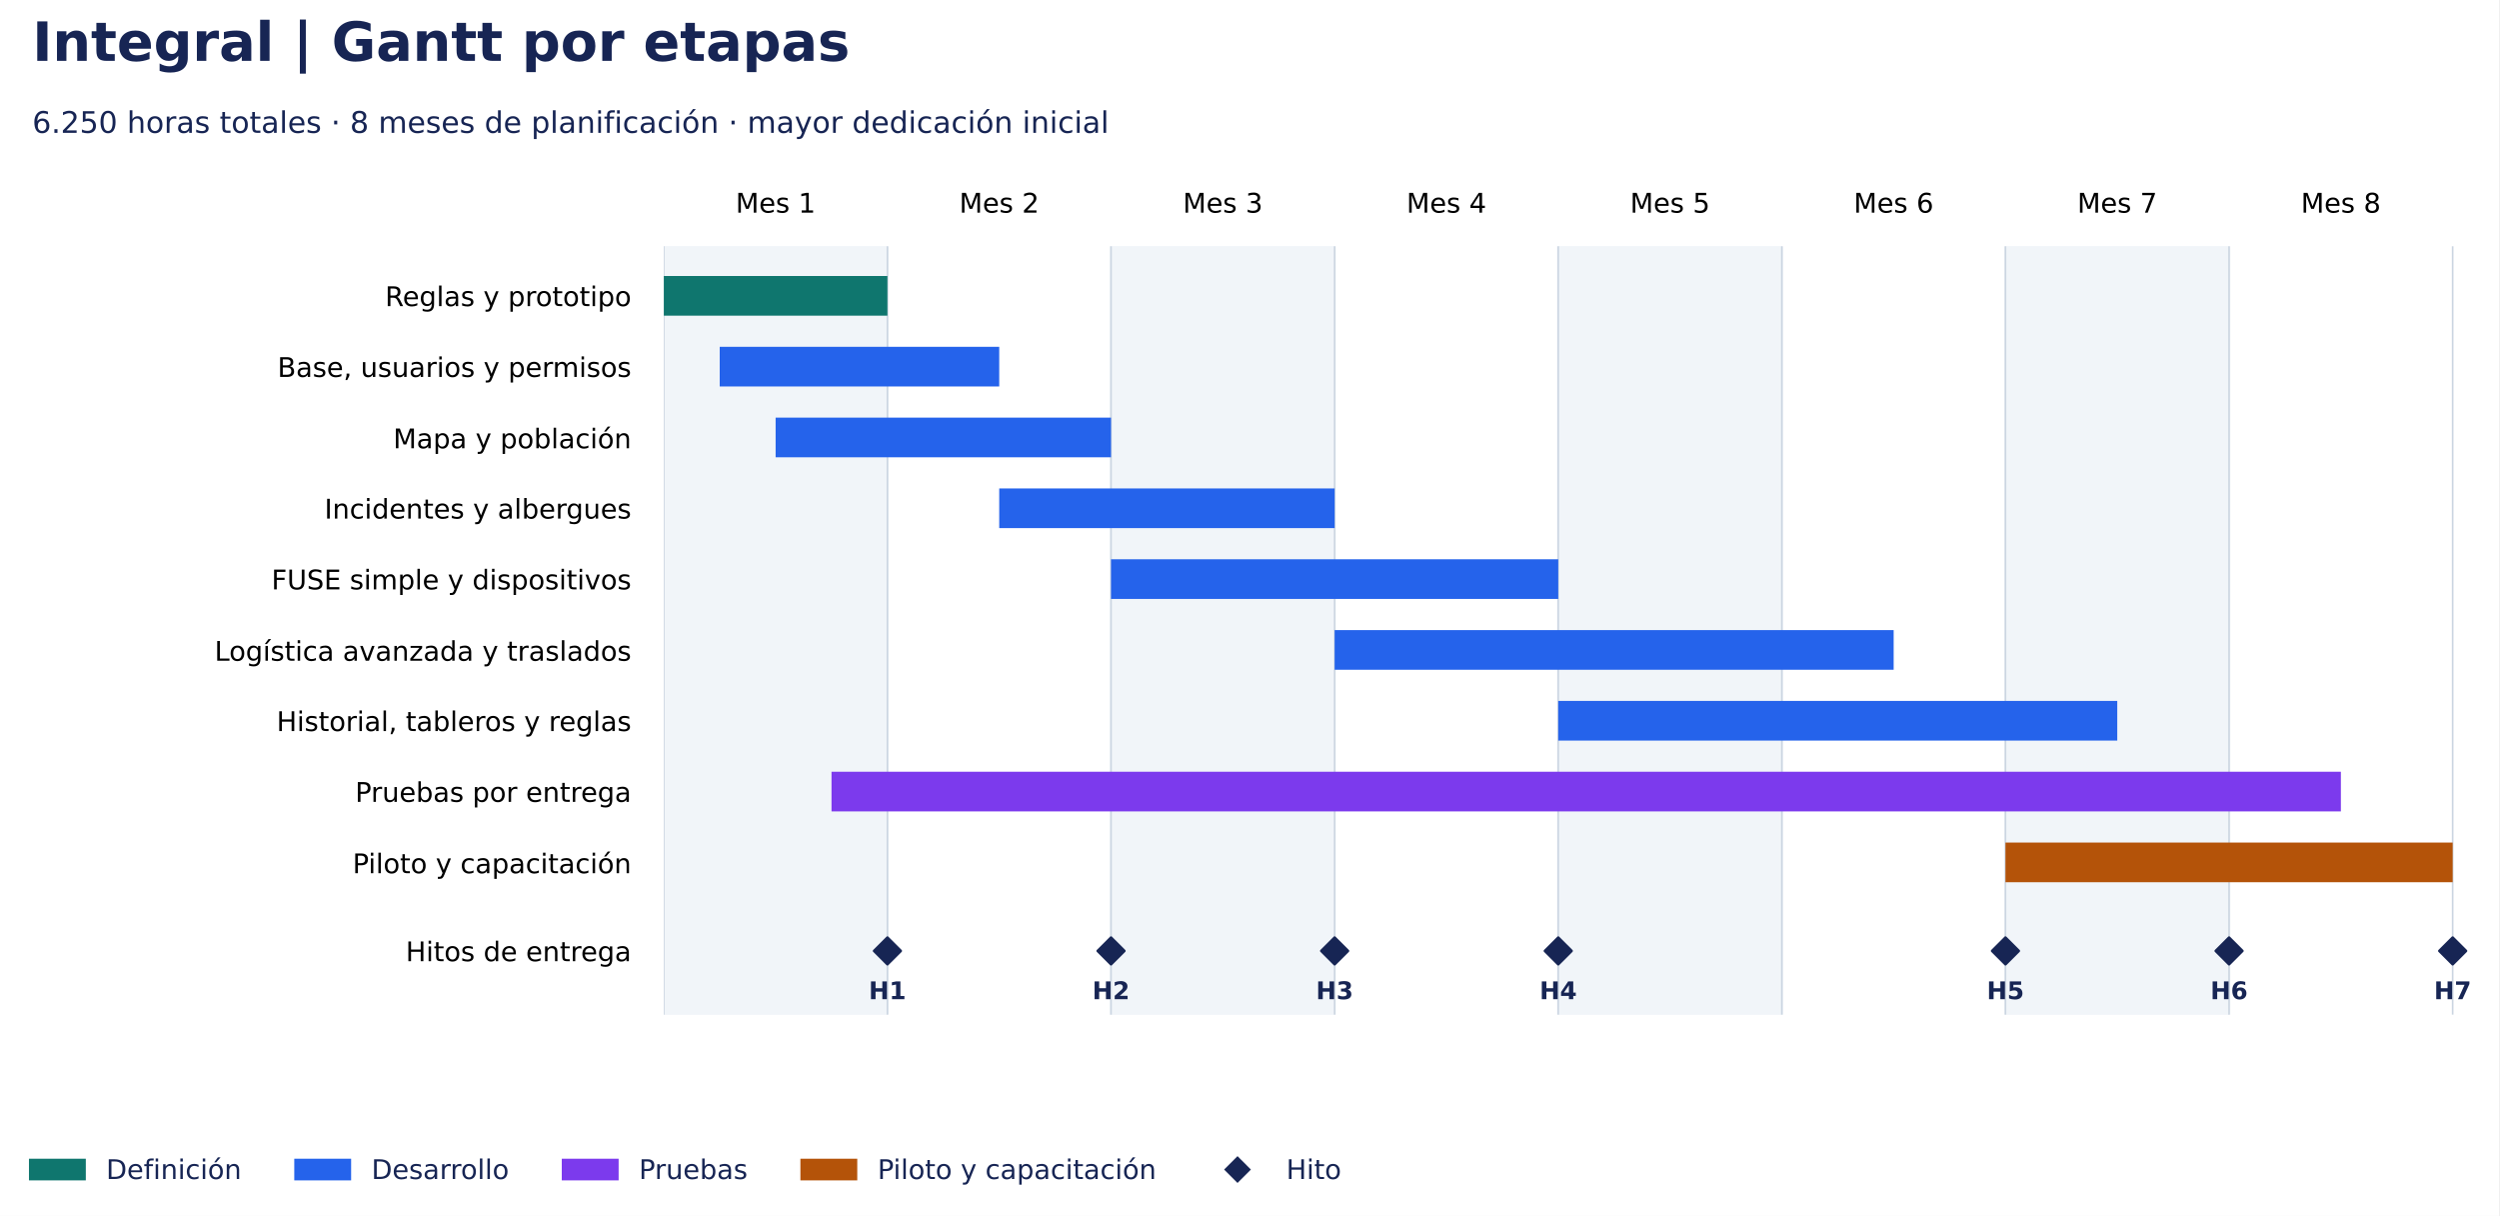
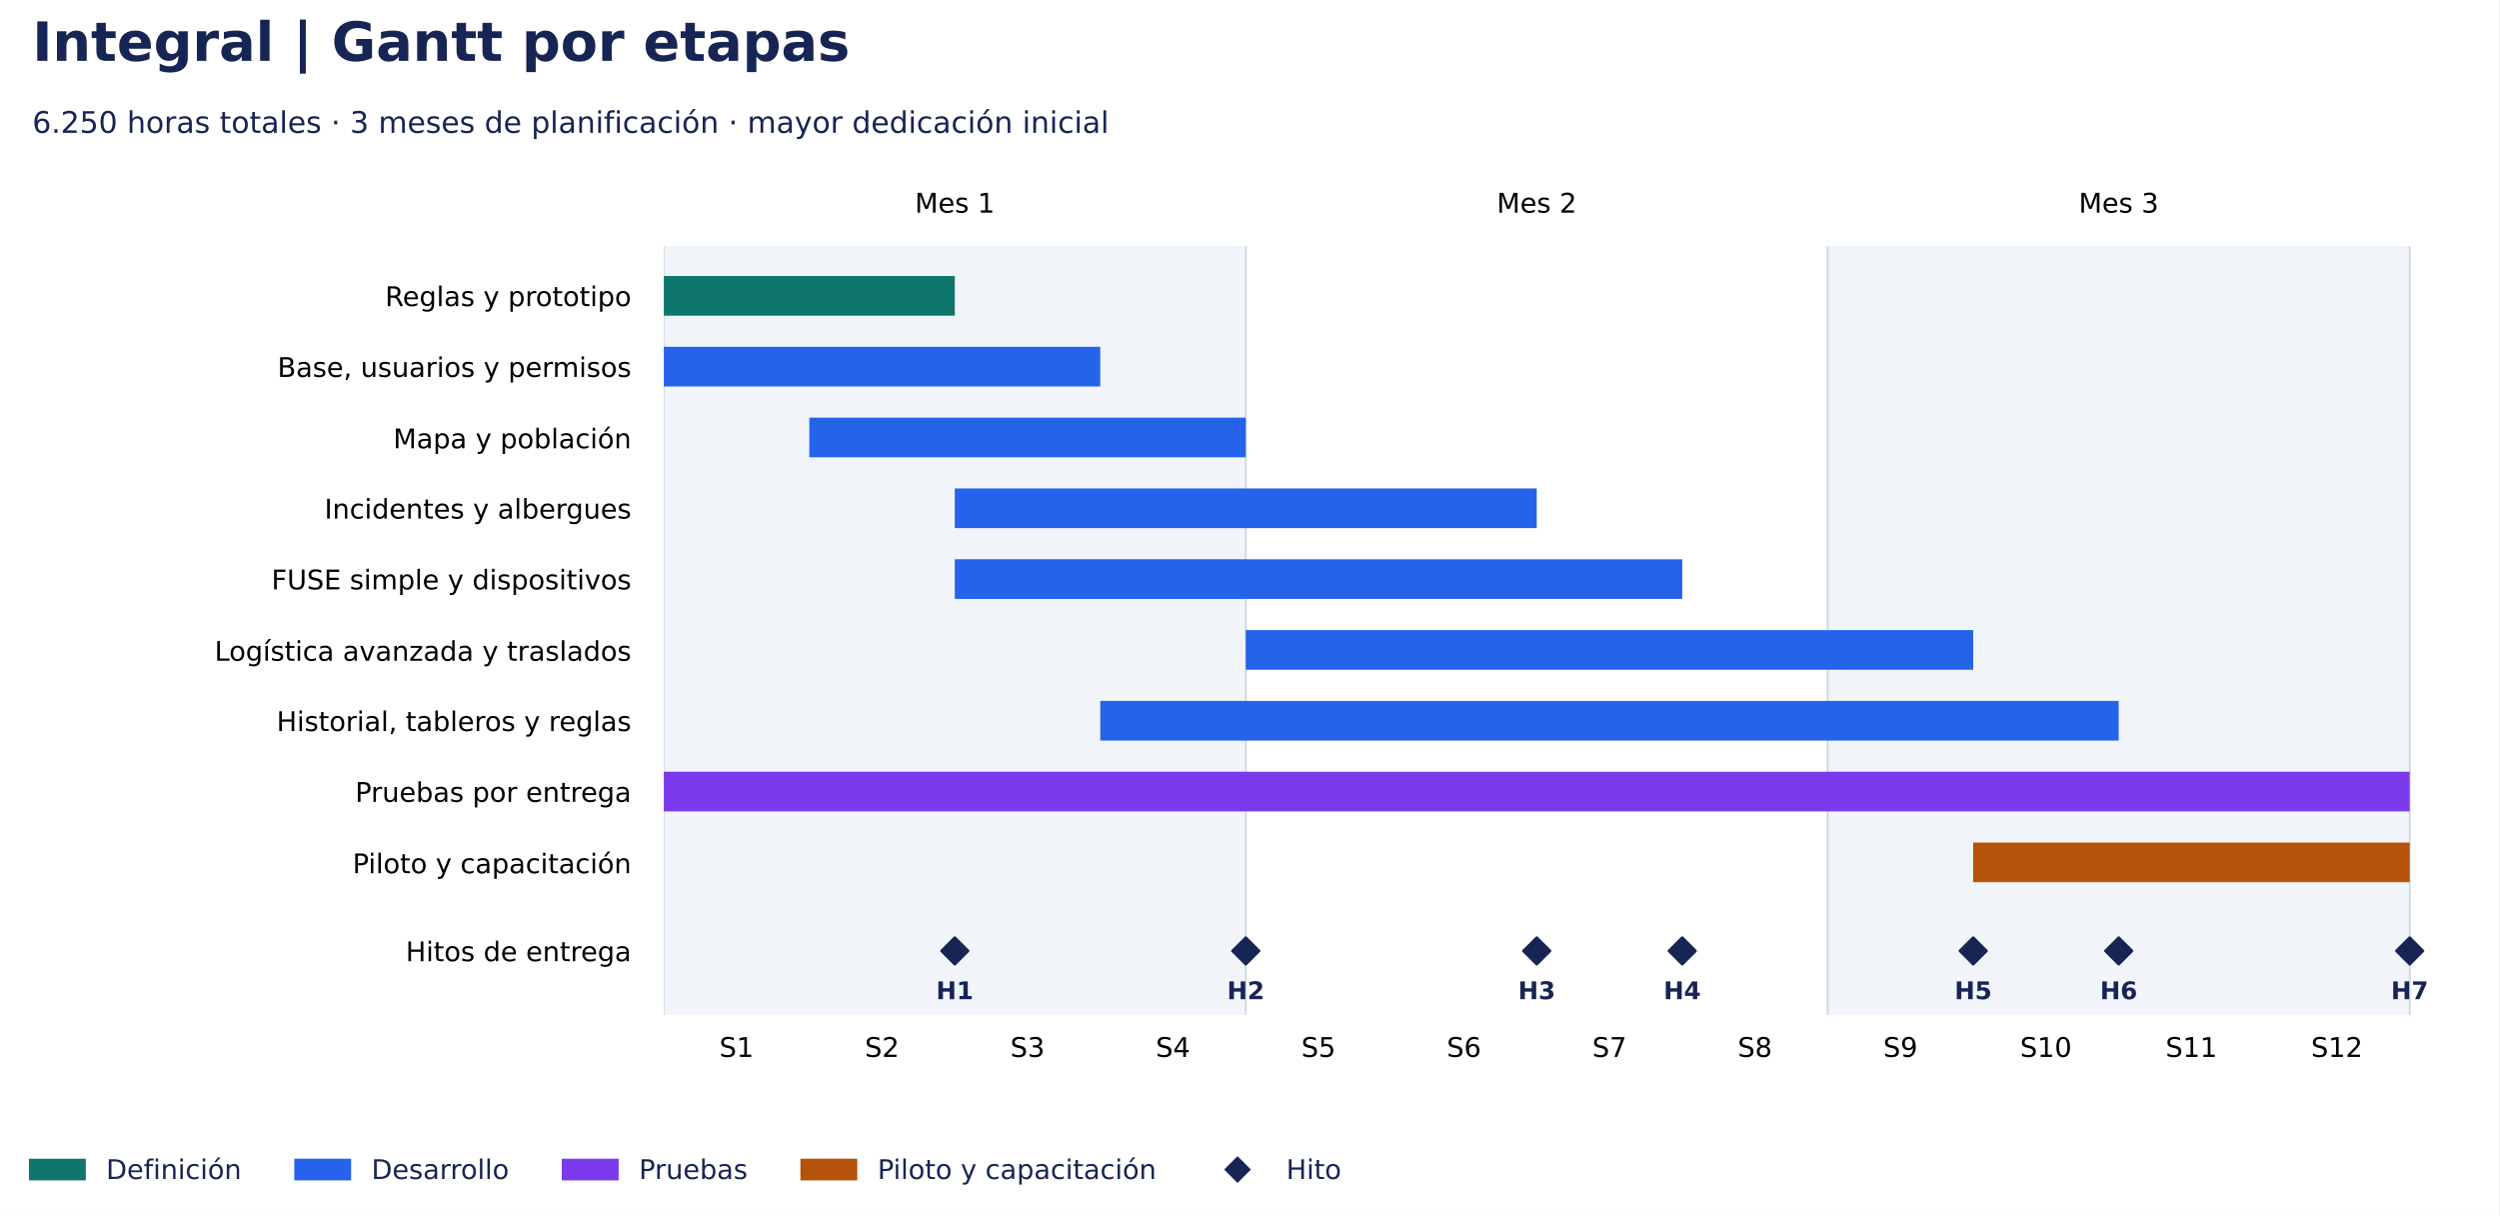
<svg xmlns="http://www.w3.org/2000/svg" xmlns:xlink="http://www.w3.org/1999/xlink" width="923.08pt" height="448.938pt" viewBox="0 0 923.08 448.938" version="1.1">
  <defs>
    <style type="text/css">*{stroke-linejoin: round; stroke-linecap: butt}</style>
  </defs>
  <g id="figure_1">
    <g id="patch_1">
      <path d="M 0 448.938 L 923.08 448.938 L 923.08 0 L 0 0 z " style="fill: #ffffff" />
    </g>
    <g id="axes_1">
      <g id="patch_2">
        <path d="M 245.2 374.645 L 915.88 374.645 L 915.88 90.922 L 245.2 90.922 z " style="fill: #ffffff" />
      </g>
      <g id="patch_3">
-         <path d="M 245.2 374.645 L 327.796 374.645 L 327.796 90.922 L 245.2 90.922 z " clip-path="url(#pdd1934be62)" style="fill: #f1f5f9; stroke: #f1f5f9; stroke-linejoin: miter" />
+         <path d="M 245.2 374.645 L 460.162 374.645 L 460.162 90.922 L 245.2 90.922 z " clip-path="url(#pdd1934be62)" style="fill: #f1f5f9; stroke: #f1f5f9; stroke-linejoin: miter" />
      </g>
      <g id="patch_4">
-         <path d="M 410.392 374.645 L 492.988 374.645 L 492.988 90.922 L 410.392 90.922 z " clip-path="url(#pdd1934be62)" style="fill: #f1f5f9; stroke: #f1f5f9; stroke-linejoin: miter" />
-       </g>
-       <g id="patch_5">
-         <path d="M 575.584 374.645 L 658.18 374.645 L 658.18 90.922 L 575.584 90.922 z " clip-path="url(#pdd1934be62)" style="fill: #f1f5f9; stroke: #f1f5f9; stroke-linejoin: miter" />
-       </g>
-       <g id="patch_6">
-         <path d="M 740.776 374.645 L 823.372 374.645 L 823.372 90.922 L 740.776 90.922 z " clip-path="url(#pdd1934be62)" style="fill: #f1f5f9; stroke: #f1f5f9; stroke-linejoin: miter" />
+         <path d="M 675.123 374.645 L 890.085 374.645 L 890.085 90.922 L 675.123 90.922 z " clip-path="url(#pdd1934be62)" style="fill: #f1f5f9; stroke: #f1f5f9; stroke-linejoin: miter" />
      </g>
      <g id="line2d_1">
        <path d="M 245.2 374.645 L 245.2 90.922 " clip-path="url(#pdd1934be62)" style="fill: none; stroke: #cbd5e1; stroke-width: 0.6; stroke-linecap: square" />
      </g>
      <g id="line2d_2">
-         <path d="M 327.796 374.645 L 327.796 90.922 " clip-path="url(#pdd1934be62)" style="fill: none; stroke: #cbd5e1; stroke-width: 0.6; stroke-linecap: square" />
+         <path d="M 460.162 374.645 L 460.162 90.922 " clip-path="url(#pdd1934be62)" style="fill: none; stroke: #cbd5e1; stroke-width: 0.6; stroke-linecap: square" />
      </g>
      <g id="line2d_3">
-         <path d="M 410.392 374.645 L 410.392 90.922 " clip-path="url(#pdd1934be62)" style="fill: none; stroke: #cbd5e1; stroke-width: 0.6; stroke-linecap: square" />
+         <path d="M 675.123 374.645 L 675.123 90.922 " clip-path="url(#pdd1934be62)" style="fill: none; stroke: #cbd5e1; stroke-width: 0.6; stroke-linecap: square" />
      </g>
      <g id="line2d_4">
-         <path d="M 492.988 374.645 L 492.988 90.922 " clip-path="url(#pdd1934be62)" style="fill: none; stroke: #cbd5e1; stroke-width: 0.6; stroke-linecap: square" />
-       </g>
-       <g id="line2d_5">
-         <path d="M 575.584 374.645 L 575.584 90.922 " clip-path="url(#pdd1934be62)" style="fill: none; stroke: #cbd5e1; stroke-width: 0.6; stroke-linecap: square" />
-       </g>
-       <g id="line2d_6">
-         <path d="M 658.18 374.645 L 658.18 90.922 " clip-path="url(#pdd1934be62)" style="fill: none; stroke: #cbd5e1; stroke-width: 0.6; stroke-linecap: square" />
-       </g>
-       <g id="line2d_7">
-         <path d="M 740.776 374.645 L 740.776 90.922 " clip-path="url(#pdd1934be62)" style="fill: none; stroke: #cbd5e1; stroke-width: 0.6; stroke-linecap: square" />
-       </g>
-       <g id="line2d_8">
-         <path d="M 823.372 374.645 L 823.372 90.922 " clip-path="url(#pdd1934be62)" style="fill: none; stroke: #cbd5e1; stroke-width: 0.6; stroke-linecap: square" />
-       </g>
-       <g id="line2d_9">
-         <path d="M 905.968 374.645 L 905.968 90.922 " clip-path="url(#pdd1934be62)" style="fill: none; stroke: #cbd5e1; stroke-width: 0.6; stroke-linecap: square" />
+         <path d="M 890.085 374.645 L 890.085 90.922 " clip-path="url(#pdd1934be62)" style="fill: none; stroke: #cbd5e1; stroke-width: 0.6; stroke-linecap: square" />
      </g>
      <g id="matplotlib.axis_1">
        <g id="xtick_1">
+           <g id="line2d_5" />
+           <g id="text_1">
+             <text style="font-size: 10px; font-family: 'DejaVu Sans'; text-anchor: middle" x="352.681" y="78.519" transform="rotate(-0 352.6808 78.51926)">Mes 1</text>
+           </g>
+         </g>
+         <g id="xtick_2">
+           <g id="line2d_6" />
+           <g id="text_2">
+             <text style="font-size: 10px; font-family: 'DejaVu Sans'; text-anchor: middle" x="567.642" y="78.519" transform="rotate(-0 567.6423 78.51926)">Mes 2</text>
+           </g>
+         </g>
+         <g id="xtick_3">
+           <g id="line2d_7" />
+           <g id="text_3">
+             <text style="font-size: 10px; font-family: 'DejaVu Sans'; text-anchor: middle" x="782.604" y="78.519" transform="rotate(-0 782.6038 78.51926)">Mes 3</text>
+           </g>
+         </g>
+         <g id="xtick_4">
+           <g id="line2d_8" />
+           <g id="text_4">
+             <text style="font-size: 10px; font-family: 'DejaVu Sans'; text-anchor: middle" x="272.07" y="390.242" transform="rotate(-0 272.0702 390.2425)">S1</text>
+           </g>
+         </g>
+         <g id="xtick_5">
+           <g id="line2d_9" />
+           <g id="text_5">
+             <text style="font-size: 10px; font-family: 'DejaVu Sans'; text-anchor: middle" x="325.811" y="390.242" transform="rotate(-0 325.8106 390.2425)">S2</text>
+           </g>
+         </g>
+         <g id="xtick_6">
          <g id="line2d_10" />
-           <g id="text_1">
-             <text style="font-size: 10px; font-family: 'DejaVu Sans'; text-anchor: middle" x="286.498" y="78.519" transform="rotate(-0 286.498 78.51926)">Mes 1</text>
-           </g>
-         </g>
-         <g id="xtick_2">
+           <g id="text_6">
+             <text style="font-size: 10px; font-family: 'DejaVu Sans'; text-anchor: middle" x="379.551" y="390.242" transform="rotate(-0 379.551 390.2425)">S3</text>
+           </g>
+         </g>
+         <g id="xtick_7">
          <g id="line2d_11" />
-           <g id="text_2">
-             <text style="font-size: 10px; font-family: 'DejaVu Sans'; text-anchor: middle" x="369.094" y="78.519" transform="rotate(-0 369.0941 78.51926)">Mes 2</text>
-           </g>
-         </g>
-         <g id="xtick_3">
+           <g id="text_7">
+             <text style="font-size: 10px; font-family: 'DejaVu Sans'; text-anchor: middle" x="433.291" y="390.242" transform="rotate(-0 433.2913 390.2425)">S4</text>
+           </g>
+         </g>
+         <g id="xtick_8">
          <g id="line2d_12" />
-           <g id="text_3">
-             <text style="font-size: 10px; font-family: 'DejaVu Sans'; text-anchor: middle" x="451.69" y="78.519" transform="rotate(-0 451.6901 78.51926)">Mes 3</text>
-           </g>
-         </g>
-         <g id="xtick_4">
+           <g id="text_8">
+             <text style="font-size: 10px; font-family: 'DejaVu Sans'; text-anchor: middle" x="487.032" y="390.242" transform="rotate(-0 487.0317 390.2425)">S5</text>
+           </g>
+         </g>
+         <g id="xtick_9">
          <g id="line2d_13" />
-           <g id="text_4">
-             <text style="font-size: 10px; font-family: 'DejaVu Sans'; text-anchor: middle" x="534.286" y="78.519" transform="rotate(-0 534.2862 78.51926)">Mes 4</text>
-           </g>
-         </g>
-         <g id="xtick_5">
+           <g id="text_9">
+             <text style="font-size: 10px; font-family: 'DejaVu Sans'; text-anchor: middle" x="540.772" y="390.242" transform="rotate(-0 540.7721 390.2425)">S6</text>
+           </g>
+         </g>
+         <g id="xtick_10">
          <g id="line2d_14" />
-           <g id="text_5">
-             <text style="font-size: 10px; font-family: 'DejaVu Sans'; text-anchor: middle" x="616.882" y="78.519" transform="rotate(-0 616.8823 78.51926)">Mes 5</text>
-           </g>
-         </g>
-         <g id="xtick_6">
+           <g id="text_10">
+             <text style="font-size: 10px; font-family: 'DejaVu Sans'; text-anchor: middle" x="594.513" y="390.242" transform="rotate(-0 594.5125 390.2425)">S7</text>
+           </g>
+         </g>
+         <g id="xtick_11">
          <g id="line2d_15" />
-           <g id="text_6">
-             <text style="font-size: 10px; font-family: 'DejaVu Sans'; text-anchor: middle" x="699.478" y="78.519" transform="rotate(-0 699.4783 78.51926)">Mes 6</text>
-           </g>
-         </g>
-         <g id="xtick_7">
+           <g id="text_11">
+             <text style="font-size: 10px; font-family: 'DejaVu Sans'; text-anchor: middle" x="648.253" y="390.242" transform="rotate(-0 648.2529 390.2425)">S8</text>
+           </g>
+         </g>
+         <g id="xtick_12">
          <g id="line2d_16" />
-           <g id="text_7">
-             <text style="font-size: 10px; font-family: 'DejaVu Sans'; text-anchor: middle" x="782.074" y="78.519" transform="rotate(-0 782.0744 78.51926)">Mes 7</text>
-           </g>
-         </g>
-         <g id="xtick_8">
+           <g id="text_12">
+             <text style="font-size: 10px; font-family: 'DejaVu Sans'; text-anchor: middle" x="701.993" y="390.242" transform="rotate(-0 701.9933 390.2425)">S9</text>
+           </g>
+         </g>
+         <g id="xtick_13">
          <g id="line2d_17" />
-           <g id="text_8">
-             <text style="font-size: 10px; font-family: 'DejaVu Sans'; text-anchor: middle" x="864.67" y="78.519" transform="rotate(-0 864.6704 78.51926)">Mes 8</text>
+           <g id="text_13">
+             <text style="font-size: 10px; font-family: 'DejaVu Sans'; text-anchor: middle" x="755.734" y="390.242" transform="rotate(-0 755.7337 390.2425)">S10</text>
+           </g>
+         </g>
+         <g id="xtick_14">
+           <g id="line2d_18" />
+           <g id="text_14">
+             <text style="font-size: 10px; font-family: 'DejaVu Sans'; text-anchor: middle" x="809.474" y="390.242" transform="rotate(-0 809.474 390.2425)">S11</text>
+           </g>
+         </g>
+         <g id="xtick_15">
+           <g id="line2d_19" />
+           <g id="text_15">
+             <text style="font-size: 10px; font-family: 'DejaVu Sans'; text-anchor: middle" x="863.214" y="390.242" transform="rotate(-0 863.2144 390.2425)">S12</text>
          </g>
        </g>
      </g>
      <g id="matplotlib.axis_2">
        <g id="ytick_1">
-           <g id="line2d_18" />
-           <g id="text_9">
+           <g id="line2d_20" />
+           <g id="text_16">
            <text style="font-size: 10px; font-family: 'DejaVu Sans'; text-anchor: end" x="233.2" y="113.026" transform="rotate(-0 233.2 113.0255)">Reglas y prototipo</text>
          </g>
        </g>
        <g id="ytick_2">
-           <g id="line2d_19" />
-           <g id="text_10">
+           <g id="line2d_21" />
+           <g id="text_17">
            <text style="font-size: 10px; font-family: 'DejaVu Sans'; text-anchor: end" x="233.2" y="139.175" transform="rotate(-0 233.2 139.1751)">Base, usuarios y permisos</text>
          </g>
        </g>
        <g id="ytick_3">
-           <g id="line2d_20" />
-           <g id="text_11">
+           <g id="line2d_22" />
+           <g id="text_18">
            <text style="font-size: 10px; font-family: 'DejaVu Sans'; text-anchor: end" x="233.2" y="165.525" transform="rotate(-0 233.2 165.5247)">Mapa y población</text>
          </g>
        </g>
        <g id="ytick_4">
-           <g id="line2d_21" />
-           <g id="text_12">
+           <g id="line2d_23" />
+           <g id="text_19">
            <text style="font-size: 10px; font-family: 'DejaVu Sans'; text-anchor: end" x="233.2" y="191.474" transform="rotate(-0 233.2 191.4744)">Incidentes y albergues</text>
          </g>
        </g>
        <g id="ytick_5">
-           <g id="line2d_22" />
-           <g id="text_13">
+           <g id="line2d_24" />
+           <g id="text_20">
            <text style="font-size: 10px; font-family: 'DejaVu Sans'; text-anchor: end" x="233.2" y="217.624" transform="rotate(-0 233.2 217.624)">FUSE simple y dispositivos</text>
          </g>
        </g>
        <g id="ytick_6">
-           <g id="line2d_23" />
-           <g id="text_14">
+           <g id="line2d_25" />
+           <g id="text_21">
            <text style="font-size: 10px; font-family: 'DejaVu Sans'; text-anchor: end" x="233.2" y="243.974" transform="rotate(-0 233.2 243.9736)">Logística avanzada y traslados</text>
          </g>
        </g>
        <g id="ytick_7">
-           <g id="line2d_24" />
-           <g id="text_15">
+           <g id="line2d_26" />
+           <g id="text_22">
            <text style="font-size: 10px; font-family: 'DejaVu Sans'; text-anchor: end" x="233.2" y="269.923" transform="rotate(-0 233.2 269.9232)">Historial, tableros y reglas</text>
          </g>
        </g>
        <g id="ytick_8">
-           <g id="line2d_25" />
-           <g id="text_16">
+           <g id="line2d_27" />
+           <g id="text_23">
            <text style="font-size: 10px; font-family: 'DejaVu Sans'; text-anchor: end" x="233.2" y="296.073" transform="rotate(-0 233.2 296.0728)">Pruebas por entrega</text>
          </g>
        </g>
        <g id="ytick_9">
-           <g id="line2d_26" />
-           <g id="text_17">
+           <g id="line2d_28" />
+           <g id="text_24">
            <text style="font-size: 10px; font-family: 'DejaVu Sans'; text-anchor: end" x="233.2" y="322.422" transform="rotate(-0 233.2 322.4224)">Piloto y capacitación</text>
          </g>
        </g>
        <g id="ytick_10">
-           <g id="line2d_27" />
-           <g id="text_18">
+           <g id="line2d_29" />
+           <g id="text_25">
            <text style="font-size: 10px; font-family: 'DejaVu Sans'; text-anchor: end" x="233.2" y="354.909" transform="rotate(-0 233.2 354.9094)">Hitos de entrega</text>
          </g>
        </g>
      </g>
+       <g id="patch_5">
+         <path d="M 245.2 101.904 L 352.681 101.904 L 352.681 116.548 L 245.2 116.548 z " clip-path="url(#pdd1934be62)" style="fill: #0f766e" />
+       </g>
+       <g id="patch_6">
+         <path d="M 245.2 128.054 L 406.421 128.054 L 406.421 142.698 L 245.2 142.698 z " clip-path="url(#pdd1934be62)" style="fill: #2563eb" />
+       </g>
      <g id="patch_7">
-         <path d="M 245.2 101.904 L 327.796 101.904 L 327.796 116.548 L 245.2 116.548 z " clip-path="url(#pdd1934be62)" style="fill: #0f766e" />
+         <path d="M 298.94 154.204 L 460.162 154.204 L 460.162 168.847 L 298.94 168.847 z " clip-path="url(#pdd1934be62)" style="fill: #2563eb" />
      </g>
      <g id="patch_8">
-         <path d="M 265.849 128.054 L 369.094 128.054 L 369.094 142.698 L 265.849 142.698 z " clip-path="url(#pdd1934be62)" style="fill: #2563eb" />
+         <path d="M 352.681 180.353 L 567.642 180.353 L 567.642 194.997 L 352.681 194.997 z " clip-path="url(#pdd1934be62)" style="fill: #2563eb" />
      </g>
      <g id="patch_9">
-         <path d="M 286.498 154.204 L 410.392 154.204 L 410.392 168.847 L 286.498 168.847 z " clip-path="url(#pdd1934be62)" style="fill: #2563eb" />
+         <path d="M 352.681 206.503 L 621.383 206.503 L 621.383 221.147 L 352.681 221.147 z " clip-path="url(#pdd1934be62)" style="fill: #2563eb" />
      </g>
      <g id="patch_10">
-         <path d="M 369.094 180.353 L 492.988 180.353 L 492.988 194.997 L 369.094 194.997 z " clip-path="url(#pdd1934be62)" style="fill: #2563eb" />
+         <path d="M 460.162 232.652 L 728.863 232.652 L 728.863 247.296 L 460.162 247.296 z " clip-path="url(#pdd1934be62)" style="fill: #2563eb" />
      </g>
      <g id="patch_11">
-         <path d="M 410.392 206.503 L 575.584 206.503 L 575.584 221.147 L 410.392 221.147 z " clip-path="url(#pdd1934be62)" style="fill: #2563eb" />
+         <path d="M 406.421 258.802 L 782.604 258.802 L 782.604 273.446 L 406.421 273.446 z " clip-path="url(#pdd1934be62)" style="fill: #2563eb" />
      </g>
      <g id="patch_12">
-         <path d="M 492.988 232.652 L 699.478 232.652 L 699.478 247.296 L 492.988 247.296 z " clip-path="url(#pdd1934be62)" style="fill: #2563eb" />
+         <path d="M 245.2 284.952 L 890.085 284.952 L 890.085 299.595 L 245.2 299.595 z " clip-path="url(#pdd1934be62)" style="fill: #7c3aed" />
      </g>
      <g id="patch_13">
-         <path d="M 575.584 258.802 L 782.074 258.802 L 782.074 273.446 L 575.584 273.446 z " clip-path="url(#pdd1934be62)" style="fill: #2563eb" />
-       </g>
-       <g id="patch_14">
-         <path d="M 307.147 284.952 L 864.67 284.952 L 864.67 299.595 L 307.147 299.595 z " clip-path="url(#pdd1934be62)" style="fill: #7c3aed" />
-       </g>
-       <g id="patch_15">
-         <path d="M 740.776 311.101 L 905.968 311.101 L 905.968 325.745 L 740.776 325.745 z " clip-path="url(#pdd1934be62)" style="fill: #b45309" />
-       </g>
-       <g id="text_19">
-         <text style="font-weight: 700; font-size: 9px; font-family: 'DejaVu Sans'; text-anchor: middle; fill: #172554" x="327.796" y="368.931" transform="rotate(-0 327.7961 368.9309)">H1</text>
-       </g>
-       <g id="text_20">
-         <text style="font-weight: 700; font-size: 9px; font-family: 'DejaVu Sans'; text-anchor: middle; fill: #172554" x="410.392" y="368.931" transform="rotate(-0 410.3921 368.9309)">H2</text>
-       </g>
-       <g id="text_21">
-         <text style="font-weight: 700; font-size: 9px; font-family: 'DejaVu Sans'; text-anchor: middle; fill: #172554" x="492.988" y="368.931" transform="rotate(-0 492.9882 368.9309)">H3</text>
-       </g>
-       <g id="text_22">
-         <text style="font-weight: 700; font-size: 9px; font-family: 'DejaVu Sans'; text-anchor: middle; fill: #172554" x="575.584" y="368.931" transform="rotate(-0 575.5842 368.9309)">H4</text>
-       </g>
-       <g id="text_23">
-         <text style="font-weight: 700; font-size: 9px; font-family: 'DejaVu Sans'; text-anchor: middle; fill: #172554" x="740.776" y="368.931" transform="rotate(-0 740.7764 368.9309)">H5</text>
-       </g>
-       <g id="text_24">
-         <text style="font-weight: 700; font-size: 9px; font-family: 'DejaVu Sans'; text-anchor: middle; fill: #172554" x="823.372" y="368.931" transform="rotate(-0 823.3724 368.9309)">H6</text>
-       </g>
-       <g id="text_25">
-         <text style="font-weight: 700; font-size: 9px; font-family: 'DejaVu Sans'; text-anchor: middle; fill: #172554" x="905.968" y="368.931" transform="rotate(-0 905.9685 368.9309)">H7</text>
+         <path d="M 728.863 311.101 L 890.085 311.101 L 890.085 325.745 L 728.863 325.745 z " clip-path="url(#pdd1934be62)" style="fill: #b45309" />
+       </g>
+       <g id="text_26">
+         <text style="font-weight: 700; font-size: 9px; font-family: 'DejaVu Sans'; text-anchor: middle; fill: #172554" x="352.681" y="368.931" transform="rotate(-0 352.6808 368.9309)">H1</text>
+       </g>
+       <g id="text_27">
+         <text style="font-weight: 700; font-size: 9px; font-family: 'DejaVu Sans'; text-anchor: middle; fill: #172554" x="460.162" y="368.931" transform="rotate(-0 460.1615 368.9309)">H2</text>
+       </g>
+       <g id="text_28">
+         <text style="font-weight: 700; font-size: 9px; font-family: 'DejaVu Sans'; text-anchor: middle; fill: #172554" x="567.642" y="368.931" transform="rotate(-0 567.6423 368.9309)">H3</text>
+       </g>
+       <g id="text_29">
+         <text style="font-weight: 700; font-size: 9px; font-family: 'DejaVu Sans'; text-anchor: middle; fill: #172554" x="621.383" y="368.931" transform="rotate(-0 621.3827 368.9309)">H4</text>
+       </g>
+       <g id="text_30">
+         <text style="font-weight: 700; font-size: 9px; font-family: 'DejaVu Sans'; text-anchor: middle; fill: #172554" x="728.863" y="368.931" transform="rotate(-0 728.8635 368.9309)">H5</text>
+       </g>
+       <g id="text_31">
+         <text style="font-weight: 700; font-size: 9px; font-family: 'DejaVu Sans'; text-anchor: middle; fill: #172554" x="782.604" y="368.931" transform="rotate(-0 782.6038 368.9309)">H6</text>
+       </g>
+       <g id="text_32">
+         <text style="font-weight: 700; font-size: 9px; font-family: 'DejaVu Sans'; text-anchor: middle; fill: #172554" x="890.085" y="368.931" transform="rotate(-0 890.0846 368.9309)">H7</text>
      </g>
      <g id="PathCollection_1">
        <defs>
          <path id="m126bf45970" d="M 0 4.899 L 4.899 0 L 0 -4.899 L -4.899 0 z " style="stroke: #172554" />
        </defs>
        <g>
-           <use xlink:href="#m126bf45970" x="327.796" y="351.11" style="fill: #172554; stroke: #172554" />
+           <use xlink:href="#m126bf45970" x="352.681" y="351.11" style="fill: #172554; stroke: #172554" />
        </g>
      </g>
      <g id="PathCollection_2">
        <g>
-           <use xlink:href="#m126bf45970" x="410.392" y="351.11" style="fill: #172554; stroke: #172554" />
+           <use xlink:href="#m126bf45970" x="460.162" y="351.11" style="fill: #172554; stroke: #172554" />
        </g>
      </g>
      <g id="PathCollection_3">
        <g>
-           <use xlink:href="#m126bf45970" x="492.988" y="351.11" style="fill: #172554; stroke: #172554" />
+           <use xlink:href="#m126bf45970" x="567.642" y="351.11" style="fill: #172554; stroke: #172554" />
        </g>
      </g>
      <g id="PathCollection_4">
        <g>
-           <use xlink:href="#m126bf45970" x="575.584" y="351.11" style="fill: #172554; stroke: #172554" />
+           <use xlink:href="#m126bf45970" x="621.383" y="351.11" style="fill: #172554; stroke: #172554" />
        </g>
      </g>
      <g id="PathCollection_5">
        <g>
-           <use xlink:href="#m126bf45970" x="740.776" y="351.11" style="fill: #172554; stroke: #172554" />
+           <use xlink:href="#m126bf45970" x="728.863" y="351.11" style="fill: #172554; stroke: #172554" />
        </g>
      </g>
      <g id="PathCollection_6">
        <g>
-           <use xlink:href="#m126bf45970" x="823.372" y="351.11" style="fill: #172554; stroke: #172554" />
+           <use xlink:href="#m126bf45970" x="782.604" y="351.11" style="fill: #172554; stroke: #172554" />
        </g>
      </g>
      <g id="PathCollection_7">
        <g>
-           <use xlink:href="#m126bf45970" x="905.968" y="351.11" style="fill: #172554; stroke: #172554" />
-         </g>
-       </g>
-     </g>
-     <g id="text_26">
+           <use xlink:href="#m126bf45970" x="890.085" y="351.11" style="fill: #172554; stroke: #172554" />
+         </g>
+       </g>
+     </g>
+     <g id="text_33">
      <text style="font-weight: 700; font-size: 20px; font-family: 'DejaVu Sans'; text-anchor: start; fill: #172554" x="11.92" y="22.484" transform="rotate(-0 11.92 22.48438)">Integral | Gantt por etapas</text>
    </g>
-     <g id="text_27">
-       <text style="font-size: 11px; font-family: 'DejaVu Sans'; text-anchor: start; fill: #172554" x="11.92" y="49.061" transform="rotate(-0 11.92 49.0608)">6.250 horas totales · 8 meses de planificación · mayor dedicación inicial</text>
+     <g id="text_34">
+       <text style="font-size: 11px; font-family: 'DejaVu Sans'; text-anchor: start; fill: #172554" x="11.92" y="49.061" transform="rotate(-0 11.92 49.0608)">6.250 horas totales · 3 meses de planificación · mayor dedicación inicial</text>
    </g>
    <g id="legend_1">
+       <g id="patch_14">
+         <path d="M 11.2 435.336 L 31.2 435.336 L 31.2 428.336 L 11.2 428.336 z " style="fill: #0f766e; stroke: #0f766e; stroke-linejoin: miter" />
+       </g>
+       <g id="text_35">
+         <text style="font-size: 10px; font-family: 'DejaVu Sans'; text-anchor: start; fill: #172554" x="39.2" y="435.336" transform="rotate(-0 39.2 435.3361)">Definición</text>
+       </g>
+       <g id="patch_15">
+         <path d="M 109.2 435.336 L 129.2 435.336 L 129.2 428.336 L 109.2 428.336 z " style="fill: #2563eb; stroke: #2563eb; stroke-linejoin: miter" />
+       </g>
+       <g id="text_36">
+         <text style="font-size: 10px; font-family: 'DejaVu Sans'; text-anchor: start; fill: #172554" x="137.2" y="435.336" transform="rotate(-0 137.2 435.3361)">Desarrollo</text>
+       </g>
      <g id="patch_16">
-         <path d="M 11.2 435.336 L 31.2 435.336 L 31.2 428.336 L 11.2 428.336 z " style="fill: #0f766e; stroke: #0f766e; stroke-linejoin: miter" />
-       </g>
-       <g id="text_28">
-         <text style="font-size: 10px; font-family: 'DejaVu Sans'; text-anchor: start; fill: #172554" x="39.2" y="435.336" transform="rotate(-0 39.2 435.3361)">Definición</text>
+         <path d="M 208.011 435.336 L 228.011 435.336 L 228.011 428.336 L 208.011 428.336 z " style="fill: #7c3aed; stroke: #7c3aed; stroke-linejoin: miter" />
+       </g>
+       <g id="text_37">
+         <text style="font-size: 10px; font-family: 'DejaVu Sans'; text-anchor: start; fill: #172554" x="236.011" y="435.336" transform="rotate(-0 236.0109 435.3361)">Pruebas</text>
      </g>
      <g id="patch_17">
-         <path d="M 109.2 435.336 L 129.2 435.336 L 129.2 428.336 L 109.2 428.336 z " style="fill: #2563eb; stroke: #2563eb; stroke-linejoin: miter" />
-       </g>
-       <g id="text_29">
-         <text style="font-size: 10px; font-family: 'DejaVu Sans'; text-anchor: start; fill: #172554" x="137.2" y="435.336" transform="rotate(-0 137.2 435.3361)">Desarrollo</text>
-       </g>
-       <g id="patch_18">
-         <path d="M 208.011 435.336 L 228.011 435.336 L 228.011 428.336 L 208.011 428.336 z " style="fill: #7c3aed; stroke: #7c3aed; stroke-linejoin: miter" />
-       </g>
-       <g id="text_30">
-         <text style="font-size: 10px; font-family: 'DejaVu Sans'; text-anchor: start; fill: #172554" x="236.011" y="435.336" transform="rotate(-0 236.0109 435.3361)">Pruebas</text>
-       </g>
-       <g id="patch_19">
        <path d="M 296.153 435.336 L 316.153 435.336 L 316.153 428.336 L 296.153 428.336 z " style="fill: #b45309; stroke: #b45309; stroke-linejoin: miter" />
      </g>
-       <g id="text_31">
+       <g id="text_38">
        <text style="font-size: 10px; font-family: 'DejaVu Sans'; text-anchor: start; fill: #172554" x="324.153" y="435.336" transform="rotate(-0 324.1531 435.3361)">Piloto y capacitación</text>
      </g>
-       <g id="line2d_28">
+       <g id="line2d_30">
        <defs>
          <path id="m621cc9a61e" d="M 0 4.243 L 4.243 0 L 0 -4.243 L -4.243 0 z " style="stroke: #172554; stroke-linejoin: miter" />
        </defs>
        <g>
          <use xlink:href="#m621cc9a61e" x="457.113" y="431.836" style="fill: #172554; stroke: #172554; stroke-linejoin: miter" />
        </g>
      </g>
-       <g id="text_32">
+       <g id="text_39">
        <text style="font-size: 10px; font-family: 'DejaVu Sans'; text-anchor: start; fill: #172554" x="475.113" y="435.336" transform="rotate(-0 475.1125 435.3361)">Hito</text>
      </g>
    </g>
  </g>
  <defs>
    <clipPath id="pdd1934be62">
      <rect x="245.2" y="90.922" width="670.68" height="283.723" />
    </clipPath>
  </defs>
</svg>
